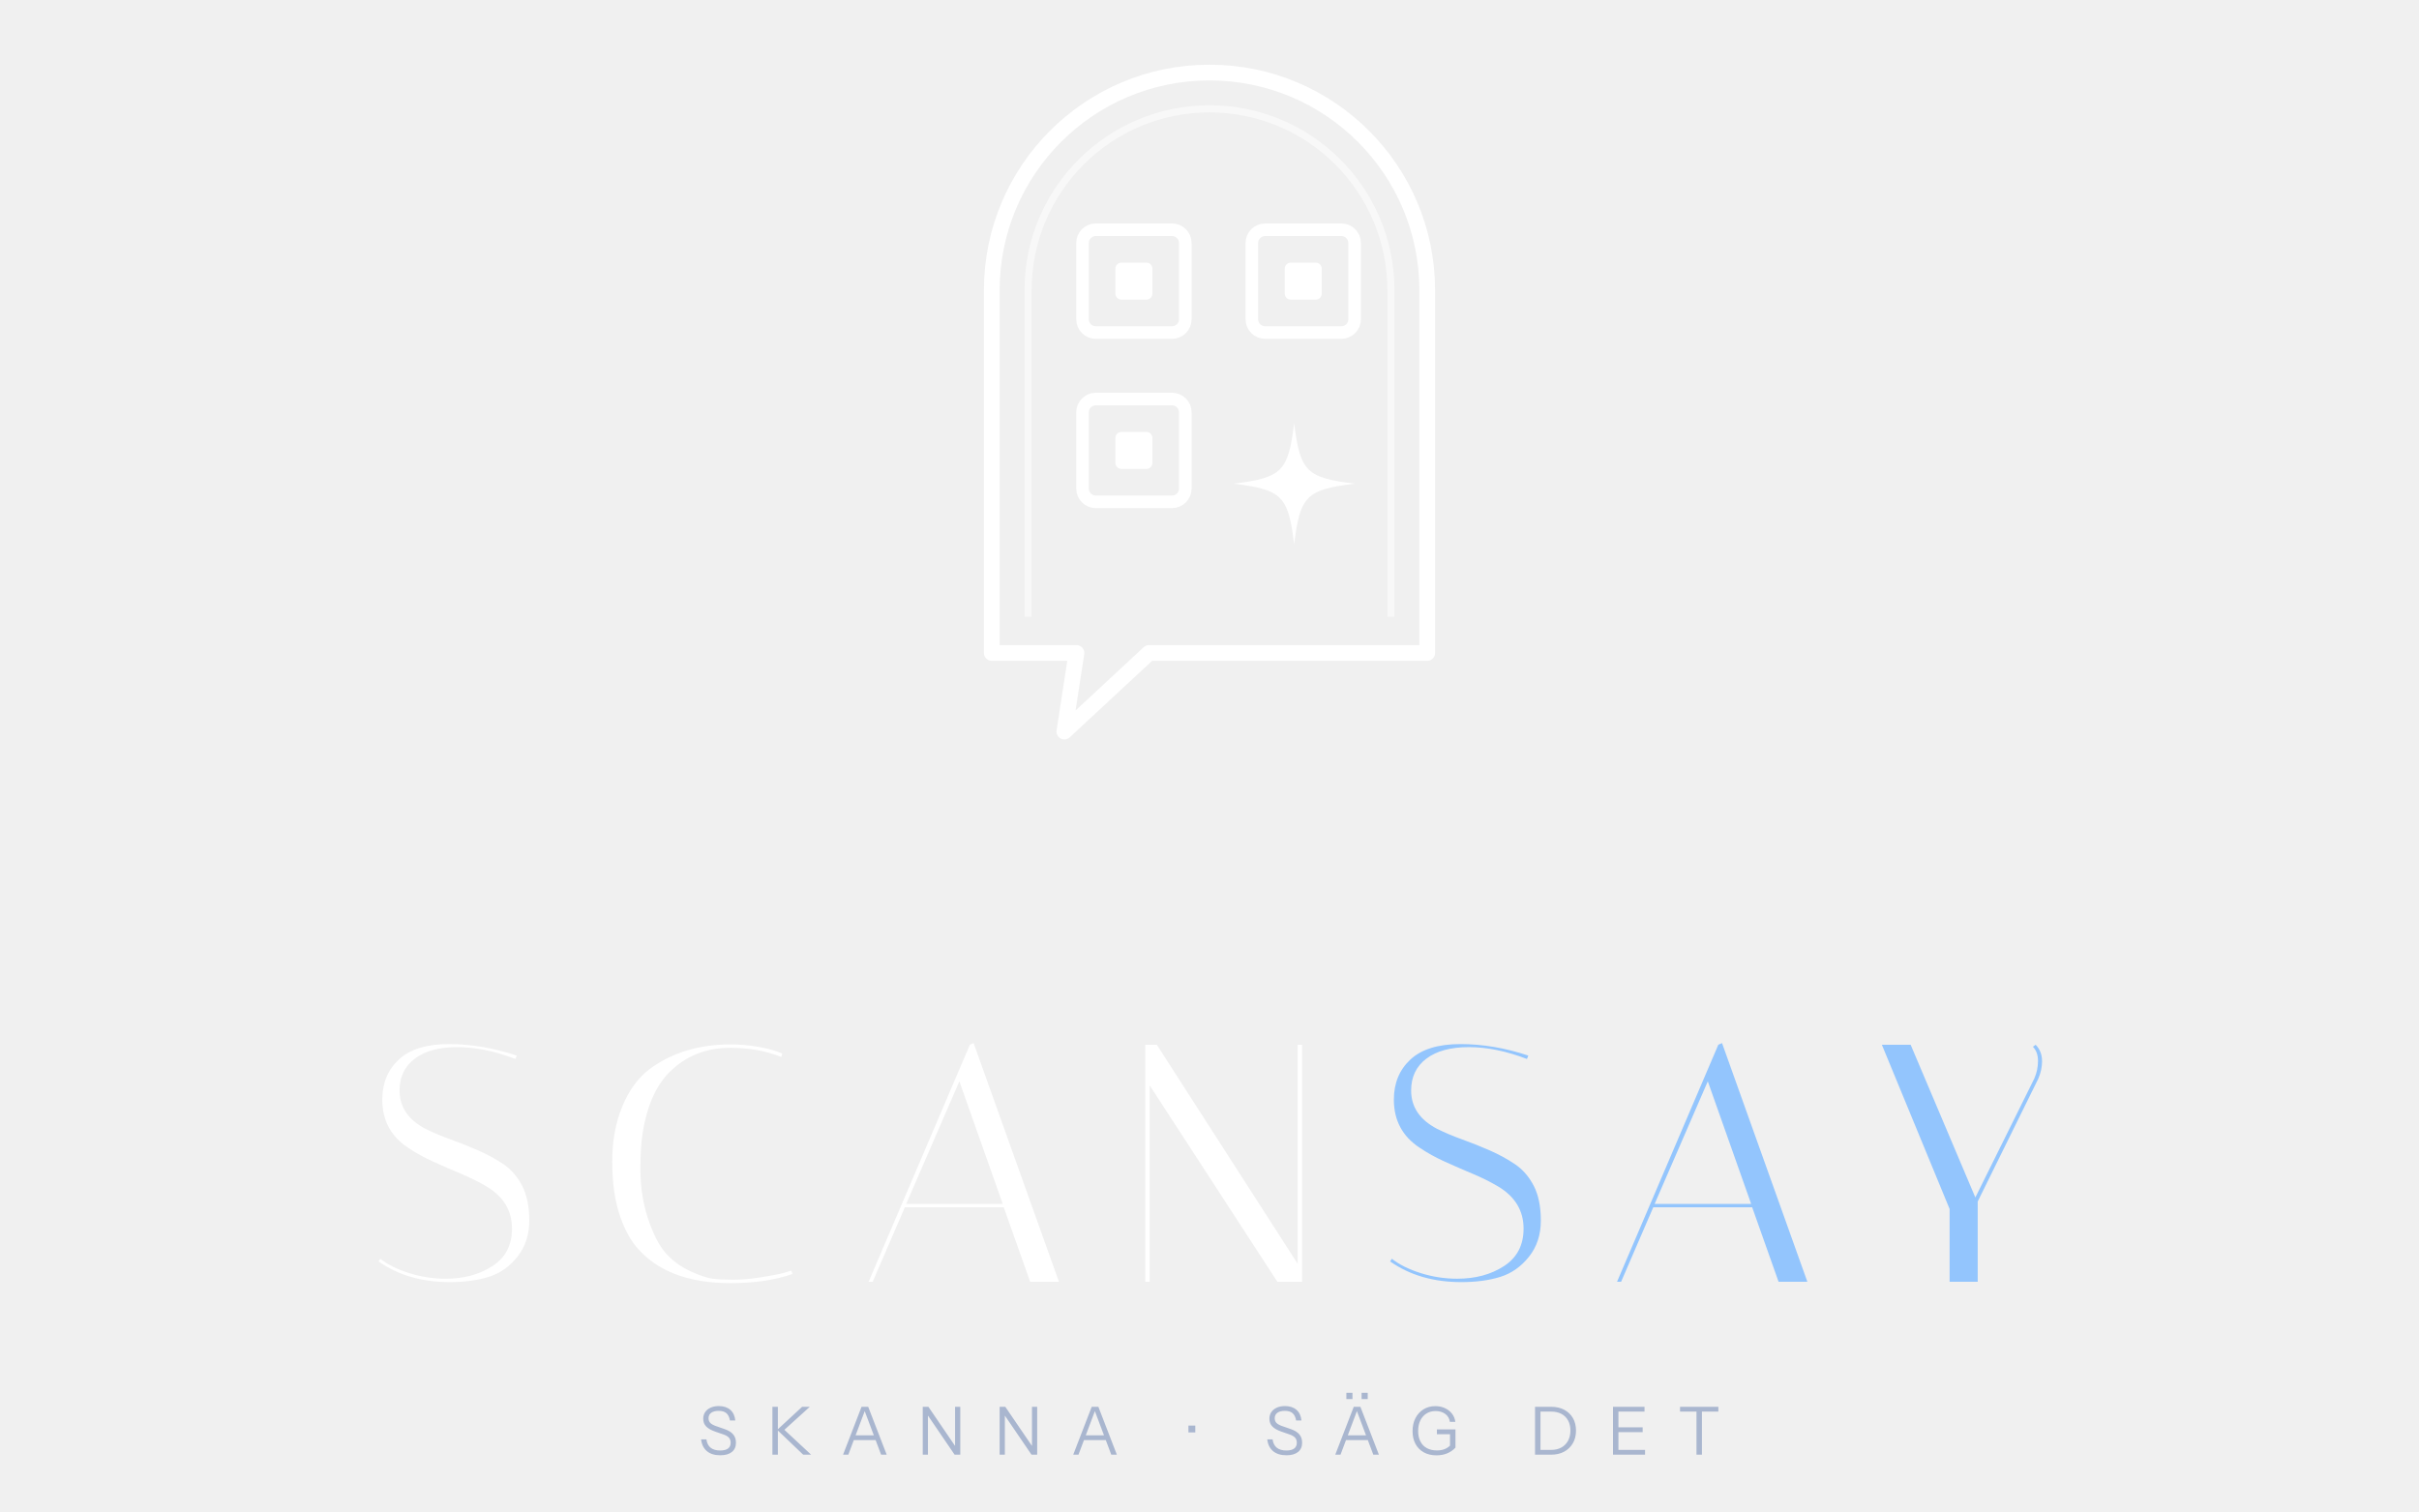
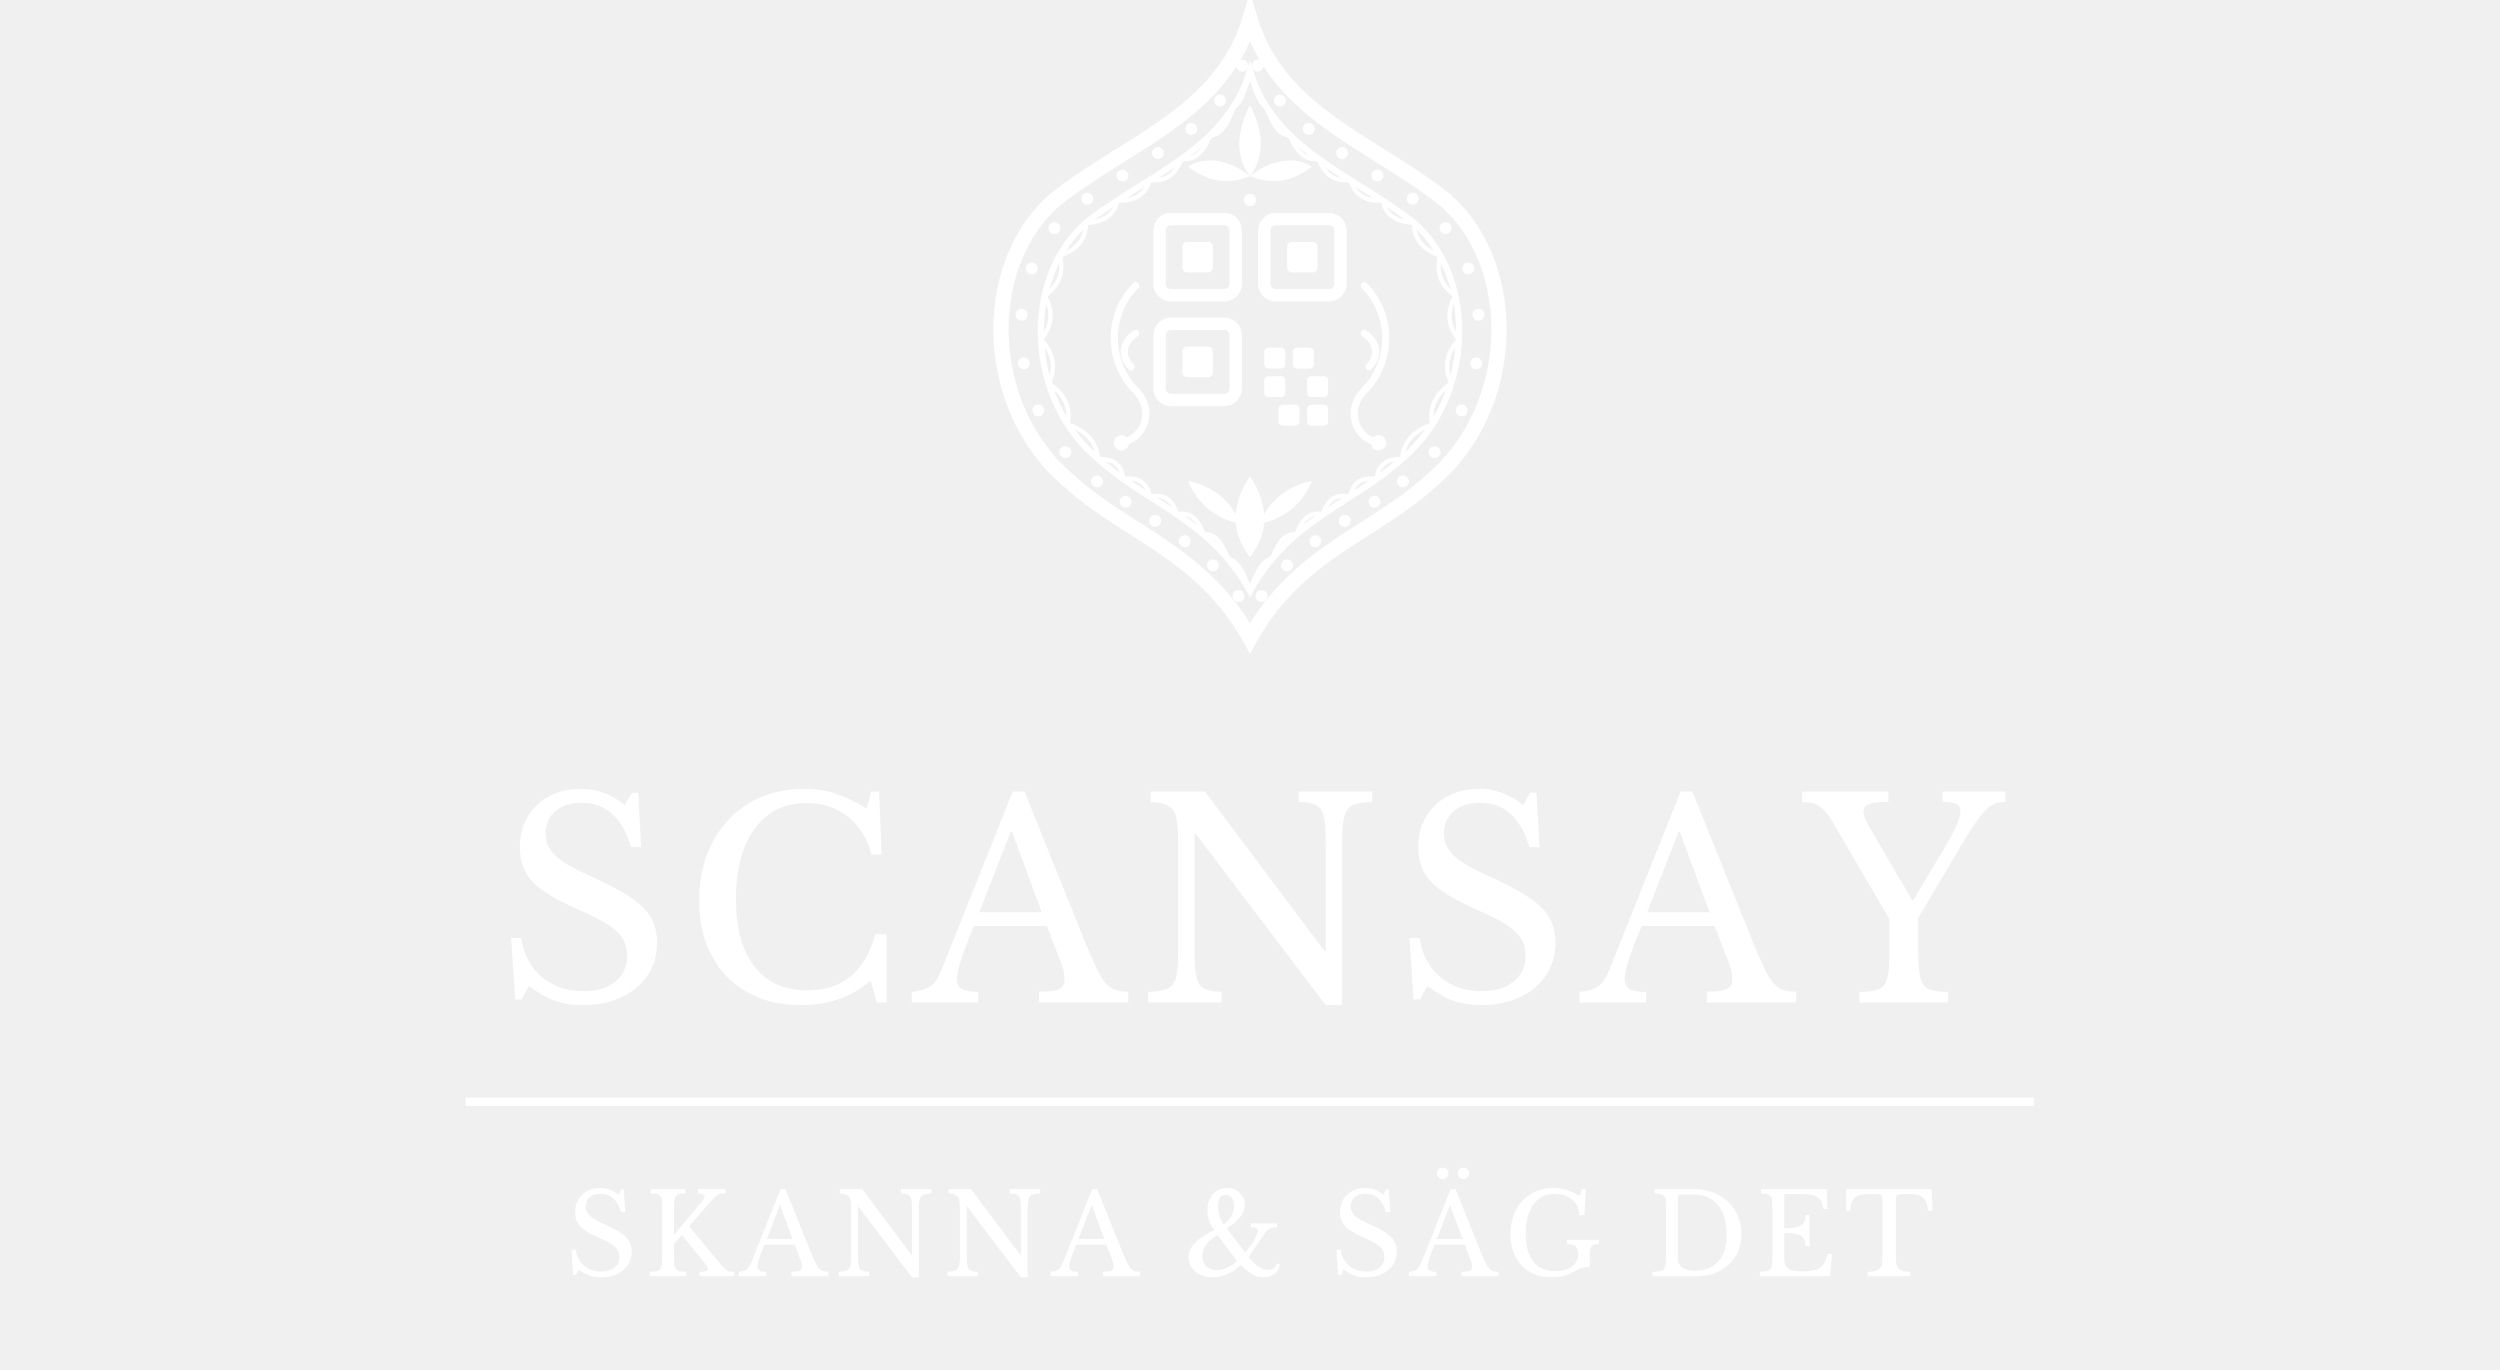
- <svg xmlns="http://www.w3.org/2000/svg" viewBox="0 0 400 250" width="400" height="250">
-   <defs>
-     <linearGradient id="sg" x1="0" y1="0" x2="1" y2="1">
-       <stop offset="0" stop-color="#3B82F6" />
-       <stop offset="1" stop-color="#1D4ED8" />
-     </linearGradient>
-   </defs>
-   <g transform="translate(150 0)">
-     <path d="M14 108 V48 A36 36 0 0 1 86 48 V108 H40 L26 121 L28 108 Z" fill="none" stroke="#FFFFFF" stroke-width="2.6" stroke-linejoin="round" />
-     <path d="M20 102 V48 A30 30 0 0 1 80 48 V102" fill="none" stroke="#FFFFFF" stroke-width="1.17" opacity=".55" />
-     <rect x="29" y="38" width="17" height="17" rx="2.2" fill="none" stroke="#FFFFFF" stroke-width="2.08" />
-     <rect x="34.44" y="43.44" width="6.12" height="6.12" rx="1" fill="#FFFFFF" />
-     <rect x="57" y="38" width="17" height="17" rx="2.2" fill="none" stroke="#FFFFFF" stroke-width="2.08" />
-     <rect x="62.44" y="43.44" width="6.12" height="6.12" rx="1" fill="#FFFFFF" />
-     <rect x="29" y="66" width="17" height="17" rx="2.2" fill="none" stroke="#FFFFFF" stroke-width="2.08" />
-     <rect x="34.44" y="71.44" width="6.12" height="6.12" rx="1" fill="#FFFFFF" />
-     <path d="M64 70 C65 78 66 79 74 80 C66 81 65 82 64 90 C63 82 62 81 54 80 C62 79 63 78 64 70 Z" fill="#FFFFFF" />
+ <svg xmlns="http://www.w3.org/2000/svg" viewBox="0 0 420 230" width="420" height="230">
+   <g transform="translate(162.0 0) scale(0.8)">
+     <g fill="none" stroke="#FFFFFF">
+       <path d="M60.00 4.00 C66.00 24.00 86.00 30.00 101.00 42.00 C117.00 56.00 116.00 86.00 98.00 101.00 C86.00 112.00 70.00 116.00 60.00 134.00 C50.00 116.00 34.00 112.00 22.00 101.00 C4.00 86.00 3.00 56.00 19.00 42.00 C34.00 30.00 54.00 24.00 60.00 4.00 Z" stroke-width="3.2" />
+       <path d="M60.00 14.88 C65.04 31.68 81.84 36.72 94.44 46.80 C107.88 58.56 107.04 83.76 91.92 96.36 C81.84 105.60 68.40 108.96 60.00 124.08 C51.60 108.96 38.16 105.60 28.08 96.36 C12.96 83.76 12.12 58.56 25.56 46.80 C38.16 36.72 54.96 31.68 60.00 14.88 Z" stroke-width="1.3" />
+     </g>
+     <g fill="#FFFFFF">
+       <circle cx="61.64" cy="13.78" r="1.25" />
+       <circle cx="66.28" cy="21.11" r="1.25" />
+       <circle cx="72.34" cy="27.06" r="1.25" />
+       <circle cx="79.34" cy="32.14" r="1.25" />
+       <circle cx="86.78" cy="36.87" r="1.25" />
+       <circle cx="94.18" cy="41.74" r="1.25" />
+       <circle cx="101.07" cy="47.91" r="1.25" />
+       <circle cx="105.83" cy="56.37" r="1.25" />
+       <circle cx="107.97" cy="66.10" r="1.25" />
+       <circle cx="107.51" cy="76.31" r="1.25" />
+       <circle cx="104.45" cy="86.19" r="1.25" />
+       <circle cx="98.77" cy="94.96" r="1.25" />
+       <circle cx="92.13" cy="101.09" r="1.25" />
+       <circle cx="86.13" cy="105.36" r="1.25" />
+       <circle cx="79.91" cy="109.37" r="1.25" />
+       <circle cx="73.71" cy="113.65" r="1.25" />
+       <circle cx="67.79" cy="118.73" r="1.25" />
+       <circle cx="62.41" cy="125.16" r="1.25" />
+       <circle cx="57.59" cy="125.16" r="1.25" />
+       <circle cx="52.21" cy="118.73" r="1.25" />
+       <circle cx="46.29" cy="113.65" r="1.25" />
+       <circle cx="40.09" cy="109.37" r="1.25" />
+       <circle cx="33.87" cy="105.36" r="1.25" />
+       <circle cx="27.87" cy="101.09" r="1.25" />
+       <circle cx="21.23" cy="94.96" r="1.25" />
+       <circle cx="15.55" cy="86.19" r="1.25" />
+       <circle cx="12.49" cy="76.31" r="1.25" />
+       <circle cx="12.03" cy="66.10" r="1.25" />
+       <circle cx="14.17" cy="56.37" r="1.25" />
+       <circle cx="18.93" cy="47.91" r="1.25" />
+       <circle cx="25.82" cy="41.74" r="1.25" />
+       <circle cx="33.22" cy="36.87" r="1.25" />
+       <circle cx="40.66" cy="32.14" r="1.25" />
+       <circle cx="47.66" cy="27.06" r="1.25" />
+       <circle cx="53.72" cy="21.11" r="1.25" />
+       <circle cx="58.36" cy="13.78" r="1.25" />
+     </g>
+     <g fill="none" stroke="#FFFFFF" stroke-width=".9">
+       <path d="M60.00 14.88 Q61.61 21.83 63.43 22.38" />
+       <path d="M63.43 22.38 Q65.50 28.55 68.37 28.38" />
+       <path d="M68.37 28.38 Q70.52 33.96 74.39 33.36" />
+       <path d="M74.39 33.36 Q76.31 38.45 81.03 37.78" />
+       <path d="M81.03 37.78 Q82.51 42.48 87.86 42.10" />
+       <path d="M87.86 42.10 Q88.75 46.57 94.44 46.80" />
+       <path d="M94.44 46.80 Q94.44 51.86 99.97 53.68" />
+       <path d="M99.97 53.68 Q98.52 58.91 103.12 62.08" />
+       <path d="M103.12 62.08 Q100.33 67.06 103.89 71.27" />
+       <path d="M103.89 71.27 Q99.90 75.61 102.28 80.52" />
+       <path d="M102.28 80.52 Q97.24 83.86 98.29 89.13" />
+       <path d="M98.29 89.13 Q92.35 91.12 91.92 96.36" />
+       <path d="M91.92 96.36 Q86.91 96.32 86.64 100.57" />
+       <path d="M86.64 100.57 Q81.86 99.91 81.03 104.29" />
+       <path d="M81.03 104.29 Q76.68 103.33 75.33 108.02" />
+       <path d="M75.33 108.02 Q71.55 107.08 69.77 112.23" />
+       <path d="M69.77 112.23 Q66.65 111.67 64.58 117.42" />
+       <path d="M64.58 117.42 Q62.14 117.55 60.00 124.08" />
+       <path d="M60.00 124.08 Q57.86 117.55 55.42 117.42" />
+       <path d="M55.42 117.42 Q53.35 111.67 50.23 112.23" />
+       <path d="M50.23 112.23 Q48.45 107.08 44.67 108.02" />
+       <path d="M44.67 108.02 Q43.32 103.33 38.97 104.29" />
+       <path d="M38.97 104.29 Q38.14 99.91 33.36 100.57" />
+       <path d="M33.36 100.57 Q33.09 96.32 28.08 96.36" />
+       <path d="M28.08 96.36 Q27.65 91.12 21.71 89.13" />
+       <path d="M21.71 89.13 Q22.76 83.86 17.72 80.52" />
+       <path d="M17.72 80.52 Q20.10 75.61 16.11 71.27" />
+       <path d="M16.11 71.27 Q19.67 67.06 16.88 62.08" />
+       <path d="M16.88 62.08 Q21.48 58.91 20.03 53.68" />
+       <path d="M20.03 53.68 Q25.56 51.86 25.56 46.80" />
+       <path d="M25.56 46.80 Q31.25 46.57 32.14 42.10" />
+       <path d="M32.14 42.10 Q37.49 42.48 38.97 37.78" />
+       <path d="M38.97 37.78 Q43.69 38.45 45.62 33.36" />
+       <path d="M45.62 33.36 Q49.48 33.96 51.63 28.38" />
+       <path d="M51.63 28.38 Q54.50 28.55 56.57 22.38" />
+       <path d="M56.57 22.38 Q58.39 21.83 60.00 14.88" />
+     </g>
+     <g fill="none" stroke="#FFFFFF" stroke-width="1.5" stroke-linecap="round">
+       <path d="M36 60 C30 66 30 76 36 82 C40 86 38 92 33 93 M36 70 C33 72 33 75 35 77" />
+       <path d="M36 60 C30 66 30 76 36 82 C40 86 38 92 33 93 M36 70 C33 72 33 75 35 77" transform="translate(120 0) scale(-1 1)" />
+     </g>
+     <g fill="#FFFFFF">
+       <circle cx="33" cy="93" r="1.6" />
+       <circle cx="87" cy="93" r="1.6" />
+       <circle cx="60" cy="42" r="1.3" />
+     </g>
+     <path d="M60 22 C63 28 63 33 60 37 C57 33 57 28 60 22 Z" fill="#FFFFFF" />
+     <path d="M60 37 C55 33 50 33 47 35 C51 38 55 39 60 37 Z M60 37 C65 33 70 33 73 35 C69 38 65 39 60 37 Z" fill="#FFFFFF" />
+     <path d="M60 100 C56 106 56 112 60 117 C64 112 64 106 60 100 Z" fill="#FFFFFF" />
+     <path d="M47 101 C52 102 56 105 58 110 C53 109 49 106 47 101 Z M73 101 C68 102 64 105 62 110 C67 109 71 106 73 101 Z" fill="#FFFFFF" />
+     <rect x="41" y="46" width="16" height="16" rx="2.4" fill="none" stroke="#FFFFFF" stroke-width="2.6" />
+     <rect x="45.8" y="50.8" width="6.4" height="6.4" rx="1" fill="#FFFFFF" />
+     <rect x="63" y="46" width="16" height="16" rx="2.4" fill="none" stroke="#FFFFFF" stroke-width="2.6" />
+     <rect x="67.8" y="50.8" width="6.4" height="6.4" rx="1" fill="#FFFFFF" />
+     <rect x="41" y="68" width="16" height="16" rx="2.4" fill="none" stroke="#FFFFFF" stroke-width="2.6" />
+     <rect x="45.8" y="72.8" width="6.4" height="6.4" rx="1" fill="#FFFFFF" />
+     <rect x="63" y="73" width="4.4" height="4.4" rx=".9" fill="#FFFFFF" />
+     <rect x="69" y="73" width="4.4" height="4.4" rx=".9" fill="#FFFFFF" />
+     <rect x="63" y="79" width="4.4" height="4.4" rx=".9" fill="#FFFFFF" />
+     <rect x="72" y="85" width="4.4" height="4.4" rx=".9" fill="#FFFFFF" />
+     <rect x="66" y="85" width="4.4" height="4.4" rx=".9" fill="#FFFFFF" />
+     <rect x="72" y="79" width="4.4" height="4.4" rx=".9" fill="#FFFFFF" />
  </g>
-   <g transform="translate(60.64 212)">
-     <path d="M24.584 -36.848Q19.488 -38.808 14.98 -38.808Q10.472 -38.808 7.952 -36.904Q5.432 -35.0 5.432 -31.64Q5.432 -27.552 9.688 -25.312Q11.592 -24.36 13.86 -23.548Q16.128 -22.736 18.424 -21.728Q20.72 -20.72 22.624 -19.432Q24.528 -18.144 25.704 -15.876Q26.88 -13.608 26.88 -10.108Q26.88 -6.608 24.92 -4.144Q22.96 -1.68 20.188 -0.812Q17.416 0.056 13.72 0.056Q6.832 0.056 1.96 -3.36L2.24 -3.808Q4.088 -2.352 7.028 -1.428Q9.968 -0.504 13.048 -0.504Q17.584 -0.504 20.804 -2.604Q24.024 -4.704 24.024 -8.792Q24.024 -13.272 19.768 -15.792Q17.864 -16.912 15.596 -17.864Q13.328 -18.816 11.032 -19.852Q8.736 -20.888 6.832 -22.176Q2.576 -24.976 2.576 -30.128Q2.576 -34.216 5.32 -36.764Q8.064 -39.312 13.58 -39.312Q19.096 -39.312 24.808 -37.408Z M60.144 0.224Q49.672 0.224 44.632 -5.712Q42.84 -7.84 41.72 -11.368Q40.6 -14.896 40.6 -19.936Q40.6 -24.976 42.252 -28.98Q43.904 -32.984 46.76 -35.168Q52.304 -39.256 60.144 -39.256Q62.384 -39.256 64.512 -38.892Q66.64 -38.528 67.704 -38.136L68.712 -37.744L68.544 -37.184Q64.736 -38.696 60.144 -38.696Q54.208 -38.696 50.232 -34.832Q47.208 -31.976 45.976 -26.432Q45.248 -23.296 45.248 -18.76Q45.248 -14.224 46.536 -10.388Q47.824 -6.552 49.476 -4.704Q51.128 -2.856 53.48 -1.764Q55.832 -0.672 57.232 -0.504Q58.632 -0.336 60.62 -0.336Q62.608 -0.336 65.128 -0.728Q67.648 -1.12 68.936 -1.456L70.224 -1.848L70.392 -1.288Q66.136 0.224 60.144 0.224Z M83.664 0.0H82.992L99.736 -39.2L100.352 -39.48L114.464 0.0H109.704L105.336 -12.32H88.984ZM98.0 -33.152 89.208 -12.88H105.168Z M129.472 0.0H128.744V-39.2H130.648L153.944 -2.968V-39.2H154.672V0.0H150.584L129.472 -32.48Z" fill="#FFFFFF" />
-     <g transform="translate(167.27 0)">
-       <path d="M24.584 -36.848Q19.488 -38.808 14.98 -38.808Q10.472 -38.808 7.952 -36.904Q5.432 -35.0 5.432 -31.64Q5.432 -27.552 9.688 -25.312Q11.592 -24.36 13.86 -23.548Q16.128 -22.736 18.424 -21.728Q20.72 -20.72 22.624 -19.432Q24.528 -18.144 25.704 -15.876Q26.88 -13.608 26.88 -10.108Q26.88 -6.608 24.92 -4.144Q22.96 -1.68 20.188 -0.812Q17.416 0.056 13.72 0.056Q6.832 0.056 1.96 -3.36L2.24 -3.808Q4.088 -2.352 7.028 -1.428Q9.968 -0.504 13.048 -0.504Q17.584 -0.504 20.804 -2.604Q24.024 -4.704 24.024 -8.792Q24.024 -13.272 19.768 -15.792Q17.864 -16.912 15.596 -17.864Q13.328 -18.816 11.032 -19.852Q8.736 -20.888 6.832 -22.176Q2.576 -24.976 2.576 -30.128Q2.576 -34.216 5.32 -36.764Q8.064 -39.312 13.58 -39.312Q19.096 -39.312 24.808 -37.408Z M40.152 0.0H39.48L56.224 -39.2L56.84 -39.48L70.952 0.0H66.192L61.824 -12.32H45.472ZM54.488 -33.152 45.696 -12.88H61.656Z M108.696 -39.2Q109.76 -38.136 109.76 -36.456Q109.76 -35.056 109.144 -33.6L99.12 -13.272V0.0H94.472V-12.04L83.272 -39.2H88.032L98.728 -13.944L108.472 -33.6Q109.088 -35.0 109.088 -36.512Q109.088 -38.024 108.248 -38.864Z" fill="#93C5FD" />
-     </g>
+   <g transform="translate(83.2 168.4)">
+     <path d="M3.358 -0.506 2.668 -10.81H4.37Q5.014 -6.624 7.843 -4.255Q10.672 -1.886 14.812 -1.886Q18.216 -1.886 20.194 -3.519Q22.172 -5.152 22.172 -7.866Q22.172 -9.43 21.459 -10.649Q20.746 -11.868 18.998 -13.018Q17.25 -14.168 14.122 -15.502Q10.304 -17.204 8.119 -18.722Q5.934 -20.24 5.037 -22.011Q4.14 -23.782 4.14 -26.128Q4.14 -28.98 5.451 -31.188Q6.762 -33.396 9.085 -34.638Q11.408 -35.88 14.444 -35.88Q18.308 -35.88 21.758 -33.166L22.954 -35.236H24.012L24.518 -26.082H22.816Q21.712 -29.854 19.619 -31.694Q17.526 -33.534 14.582 -33.534Q11.776 -33.534 10.12 -32.131Q8.464 -30.728 8.464 -28.428Q8.464 -26.266 10.028 -24.725Q11.592 -23.184 15.502 -21.436Q20.056 -19.412 22.609 -17.71Q25.162 -16.008 26.174 -14.214Q27.186 -12.42 27.186 -9.982Q27.186 -6.9 25.599 -4.554Q24.012 -2.208 21.206 -0.874Q18.4 0.46 14.674 0.46Q12.052 0.46 9.959 -0.299Q7.866 -1.058 5.704 -2.76L4.416 -0.506Z M62.376 -32.568 63.204 -35.42H64.492L64.906 -24.84H63.204Q62.192 -28.842 59.294 -31.165Q56.396 -33.488 52.302 -33.488Q48.576 -33.488 45.931 -31.556Q43.286 -29.624 41.86 -26.013Q40.434 -22.402 40.434 -17.388Q40.434 -10.028 43.539 -6.026Q46.644 -2.024 52.44 -2.024Q61.318 -2.024 63.848 -11.454H65.734V0.0H64.124L63.066 -3.634Q58.236 0.46 51.382 0.46Q46.184 0.46 42.343 -1.702Q38.502 -3.864 36.386 -7.797Q34.27 -11.73 34.27 -17.112Q34.27 -22.678 36.501 -26.91Q38.732 -31.142 42.711 -33.511Q46.69 -35.88 51.888 -35.88Q54.648 -35.88 57.109 -35.098Q59.57 -34.316 62.376 -32.568Z M69.966 0.0V-1.748Q72.082 -1.978 73.14 -2.737Q74.198 -3.496 74.98 -5.474L86.94 -35.42H88.918L99.36 -9.476Q100.418 -6.9 101.2 -5.359Q101.982 -3.818 102.718 -3.059Q103.454 -2.3 104.305 -2.047Q105.156 -1.794 106.352 -1.794V0.0H91.356V-1.794Q93.794 -1.794 94.714 -2.254Q95.634 -2.714 95.634 -3.772Q95.634 -4.692 95.427 -5.497Q95.22 -6.302 94.576 -7.866L92.69 -12.834H80.408Q78.844 -9.062 78.2 -6.992Q77.556 -4.922 77.556 -4.002Q77.556 -2.714 78.407 -2.231Q79.258 -1.748 81.144 -1.748V0.0ZM81.328 -15.134H91.816L86.802 -28.704H86.618Z M139.518 0.46 117.668 -28.336H117.484V-8.694Q117.484 -5.658 117.806 -4.209Q118.128 -2.76 119.117 -2.3Q120.106 -1.84 122.038 -1.748V0.0H109.664V-1.748Q111.826 -1.84 112.907 -2.3Q113.988 -2.76 114.356 -4.14Q114.724 -5.52 114.724 -8.372V-27.048Q114.724 -29.67 114.402 -31.05Q114.08 -32.43 113.091 -33.005Q112.102 -33.58 110.124 -33.672V-35.42H119.232L139.334 -8.602H139.518V-26.726Q139.518 -29.762 139.196 -31.211Q138.874 -32.66 137.908 -33.143Q136.942 -33.626 134.964 -33.672V-35.42H147.338V-33.672Q145.176 -33.626 144.095 -33.143Q143.014 -32.66 142.646 -31.28Q142.278 -29.9 142.278 -27.048V0.46Z M154.284 -0.506 153.594 -10.81H155.296Q155.94 -6.624 158.769 -4.255Q161.598 -1.886 165.738 -1.886Q169.142 -1.886 171.12 -3.519Q173.098 -5.152 173.098 -7.866Q173.098 -9.43 172.385 -10.649Q171.672 -11.868 169.924 -13.018Q168.176 -14.168 165.048 -15.502Q161.23 -17.204 159.045 -18.722Q156.86 -20.24 155.963 -22.011Q155.066 -23.782 155.066 -26.128Q155.066 -28.98 156.377 -31.188Q157.688 -33.396 160.011 -34.638Q162.334 -35.88 165.37 -35.88Q169.234 -35.88 172.684 -33.166L173.88 -35.236H174.938L175.444 -26.082H173.742Q172.638 -29.854 170.545 -31.694Q168.452 -33.534 165.508 -33.534Q162.702 -33.534 161.046 -32.131Q159.39 -30.728 159.39 -28.428Q159.39 -26.266 160.954 -24.725Q162.518 -23.184 166.428 -21.436Q170.982 -19.412 173.535 -17.71Q176.088 -16.008 177.1 -14.214Q178.112 -12.42 178.112 -9.982Q178.112 -6.9 176.525 -4.554Q174.938 -2.208 172.132 -0.874Q169.326 0.46 165.6 0.46Q162.978 0.46 160.885 -0.299Q158.792 -1.058 156.63 -2.76L155.342 -0.506Z M182.16 0.0V-1.748Q184.276 -1.978 185.334 -2.737Q186.392 -3.496 187.174 -5.474L199.134 -35.42H201.112L211.554 -9.476Q212.612 -6.9 213.394 -5.359Q214.176 -3.818 214.912 -3.059Q215.648 -2.3 216.499 -2.047Q217.35 -1.794 218.546 -1.794V0.0H203.55V-1.794Q205.988 -1.794 206.908 -2.254Q207.828 -2.714 207.828 -3.772Q207.828 -4.692 207.621 -5.497Q207.414 -6.302 206.77 -7.866L204.884 -12.834H192.602Q191.038 -9.062 190.394 -6.992Q189.75 -4.922 189.75 -4.002Q189.75 -2.714 190.601 -2.231Q191.452 -1.748 193.338 -1.748V0.0ZM193.522 -15.134H204.01L198.996 -28.704H198.812Z M225.032 -29.716Q224.112 -31.326 223.33 -32.177Q222.548 -33.028 221.697 -33.35Q220.846 -33.672 219.558 -33.672V-35.42H234.048V-33.672Q231.794 -33.672 230.828 -33.327Q229.862 -32.982 229.862 -32.108Q229.862 -31.142 230.92 -29.348L238.05 -17.158H238.234L243.432 -25.898Q244.904 -28.336 245.525 -29.785Q246.146 -31.234 246.146 -32.108Q246.146 -32.982 245.479 -33.327Q244.812 -33.672 243.156 -33.672V-35.42H253.69V-33.672Q252.402 -33.672 251.413 -33.12Q250.424 -32.568 249.228 -30.935Q248.032 -29.302 246.146 -26.128L239.062 -14.168V-8.694Q239.062 -5.704 239.407 -4.209Q239.752 -2.714 240.81 -2.231Q241.868 -1.748 244.076 -1.748V0.0H229.172V-1.748Q231.38 -1.748 232.461 -2.231Q233.542 -2.714 233.887 -4.14Q234.232 -5.566 234.232 -8.372V-13.984Z" fill="#FFFFFF" />
  </g>
-   <g transform="translate(115.47 240.60)">
-     <path d="M3.63 0.099Q2.244 0.099 1.424 -0.583Q0.605 -1.265 0.462 -2.53H1.342Q1.463 -1.617 2.035 -1.155Q2.607 -0.693 3.619 -0.693Q4.477 -0.693 4.912 -1.017Q5.346 -1.342 5.346 -1.969Q5.346 -2.508 5.049 -2.827Q4.752 -3.146 4.125 -3.355L2.794 -3.817Q1.782 -4.169 1.298 -4.669Q0.814 -5.17 0.814 -5.94Q0.814 -6.578 1.133 -7.045Q1.452 -7.513 2.035 -7.777Q2.618 -8.041 3.388 -8.041Q4.576 -8.041 5.291 -7.42Q6.006 -6.798 6.116 -5.654H5.236Q5.093 -6.479 4.647 -6.864Q4.202 -7.249 3.366 -7.249Q2.574 -7.249 2.134 -6.93Q1.694 -6.611 1.694 -6.028Q1.694 -5.533 2.002 -5.236Q2.31 -4.939 2.959 -4.719L4.378 -4.224Q5.302 -3.905 5.764 -3.361Q6.226 -2.816 6.226 -1.98Q6.226 -0.99 5.55 -0.446Q4.873 0.099 3.63 0.099Z M12.254 0.0V-7.92H13.156V0.0ZM13.057 -4.114 17.171 -7.92H18.436L14.234 -4.114ZM17.347 0.0 13.035 -4.114H14.234L18.656 0.0Z M23.936 0.0 26.994 -7.92H27.786L24.805 0.0ZM30.228 0.0 27.247 -7.92H28.094L31.152 0.0ZM25.454 -3.201H29.59V-2.409H25.454Z M37.114 0.0V-7.92H38.049L42.592 -1.254L42.46 -1.232V-7.92H43.318V0.0H42.383L37.84 -6.666L37.972 -6.688V0.0Z M49.83 0.0V-7.92H50.765L55.308 -1.254L55.176 -1.232V-7.92H56.034V0.0H55.099L50.556 -6.666L50.688 -6.688V0.0Z M61.996 0.0 65.054 -7.92H65.846L62.865 0.0ZM68.288 0.0 65.307 -7.92H66.154L69.212 0.0ZM63.514 -3.201H67.65V-2.409H63.514Z M81.048 -3.685V-4.818H82.181V-3.685Z M97.251 0.099Q95.865 0.099 95.046 -0.583Q94.226 -1.265 94.083 -2.53H94.963Q95.084 -1.617 95.656 -1.155Q96.228 -0.693 97.24 -0.693Q98.098 -0.693 98.533 -1.017Q98.967 -1.342 98.967 -1.969Q98.967 -2.508 98.67 -2.827Q98.373 -3.146 97.746 -3.355L96.415 -3.817Q95.403 -4.169 94.919 -4.669Q94.435 -5.17 94.435 -5.94Q94.435 -6.578 94.754 -7.045Q95.073 -7.513 95.656 -7.777Q96.239 -8.041 97.009 -8.041Q98.197 -8.041 98.912 -7.42Q99.627 -6.798 99.737 -5.654H98.857Q98.714 -6.479 98.269 -6.864Q97.823 -7.249 96.987 -7.249Q96.195 -7.249 95.755 -6.93Q95.315 -6.611 95.315 -6.028Q95.315 -5.533 95.623 -5.236Q95.931 -4.939 96.58 -4.719L97.999 -4.224Q98.923 -3.905 99.385 -3.361Q99.847 -2.816 99.847 -1.98Q99.847 -0.99 99.171 -0.446Q98.494 0.099 97.251 0.099Z M105.325 0.0 108.383 -7.92H109.175L106.194 0.0ZM111.617 0.0 108.636 -7.92H109.483L112.541 0.0ZM106.843 -3.201H110.979V-2.409H106.843ZM109.681 -9.196V-10.23H110.693V-9.196ZM107.162 -9.196V-10.23H108.174V-9.196Z M122.067 0.11Q120.857 0.11 119.966 -0.385Q119.075 -0.88 118.591 -1.776Q118.107 -2.673 118.107 -3.894Q118.107 -5.115 118.585 -6.044Q119.064 -6.974 119.917 -7.502Q120.769 -8.03 121.88 -8.03Q122.749 -8.03 123.459 -7.7Q124.168 -7.37 124.625 -6.787Q125.081 -6.204 125.18 -5.434H124.278Q124.168 -6.248 123.525 -6.732Q122.881 -7.216 121.913 -7.216Q121.044 -7.216 120.395 -6.803Q119.746 -6.391 119.389 -5.654Q119.031 -4.917 119.031 -3.916Q119.031 -2.915 119.4 -2.195Q119.768 -1.474 120.466 -1.089Q121.165 -0.704 122.144 -0.704Q122.815 -0.704 123.343 -0.896Q123.871 -1.089 124.3 -1.496L125.202 -1.166Q124.597 -0.528 123.811 -0.209Q123.024 0.11 122.067 0.11ZM124.3 -1.166V-3.729L124.641 -3.388H122.133V-4.18H125.202V-1.166Z M138.897 0.0V-0.792H141.02Q142.01 -0.792 142.725 -1.194Q143.44 -1.595 143.825 -2.321Q144.21 -3.047 144.21 -4.004Q144.21 -4.95 143.825 -5.654Q143.44 -6.358 142.731 -6.743Q142.021 -7.128 141.02 -7.128H138.897V-7.92H141.02Q142.263 -7.92 143.187 -7.431Q144.111 -6.941 144.623 -6.056Q145.134 -5.17 145.134 -3.982Q145.134 -2.794 144.617 -1.897Q144.1 -1.001 143.181 -0.5Q142.263 0.0 141.031 0.0ZM138.358 0.0V-7.92H139.26V0.0Z M151.25 0.0V-7.92H152.152V0.0ZM151.712 0.0V-0.792H156.552V0.0ZM151.712 -3.729V-4.521H156.156V-3.729ZM151.712 -7.128V-7.92H156.464V-7.128Z M165.055 0.0V-7.128H162.338V-7.92H168.674V-7.128H165.957V0.0Z" fill="#A9B6CF" />
+   <rect x="78.2" y="184.4" width="263.5" height="1.4" fill="#FFFFFF" />
+   <g transform="translate(94.9 214.4)">
+     <path d="M1.387 -0.209 1.102 -4.465H1.805Q2.071 -2.736 3.239 -1.757Q4.408 -0.779 6.118 -0.779Q7.524 -0.779 8.341 -1.454Q9.158 -2.128 9.158 -3.249Q9.158 -3.895 8.863 -4.399Q8.569 -4.902 7.847 -5.377Q7.125 -5.852 5.833 -6.403Q4.256 -7.106 3.354 -7.733Q2.451 -8.36 2.08 -9.091Q1.71 -9.823 1.71 -10.792Q1.71 -11.97 2.252 -12.882Q2.793 -13.794 3.752 -14.307Q4.712 -14.82 5.966 -14.82Q7.562 -14.82 8.987 -13.699L9.481 -14.554H9.918L10.127 -10.773H9.424Q8.968 -12.331 8.104 -13.091Q7.239 -13.851 6.023 -13.851Q4.864 -13.851 4.18 -13.271Q3.496 -12.692 3.496 -11.742Q3.496 -10.849 4.142 -10.213Q4.788 -9.576 6.403 -8.854Q8.284 -8.018 9.338 -7.315Q10.393 -6.612 10.811 -5.871Q11.229 -5.13 11.229 -4.123Q11.229 -2.85 10.573 -1.881Q9.918 -0.912 8.759 -0.361Q7.6 0.19 6.061 0.19Q4.978 0.19 4.114 -0.123Q3.249 -0.437 2.356 -1.14L1.824 -0.209Z M18.335 -3.021Q18.335 -2.052 18.487 -1.558Q18.639 -1.064 19.085 -0.893Q19.532 -0.722 20.406 -0.722V0.0H14.25V-0.722Q15.143 -0.722 15.59 -0.893Q16.036 -1.064 16.188 -1.53Q16.34 -1.995 16.34 -2.888V-11.742Q16.34 -12.711 16.178 -13.177Q16.017 -13.642 15.608 -13.775Q15.2 -13.908 14.44 -13.908V-14.63H20.216V-13.908Q19.456 -13.908 19.047 -13.756Q18.639 -13.604 18.487 -13.11Q18.335 -12.616 18.335 -11.609V-6.916L23.085 -12.635Q23.465 -13.11 23.465 -13.376Q23.465 -13.908 22.382 -13.908V-14.63H26.961V-13.927Q26.467 -13.927 26.096 -13.832Q25.726 -13.737 25.355 -13.433Q24.985 -13.129 24.453 -12.502L20.881 -8.379L26.429 -1.71Q26.904 -1.159 27.322 -0.941Q27.74 -0.722 28.443 -0.722V0.0H22.61V-0.722Q23.351 -0.722 23.674 -0.845Q23.997 -0.969 23.997 -1.235Q23.997 -1.387 23.845 -1.672Q23.693 -1.957 23.351 -2.375L19.646 -6.935L18.335 -5.415Z M29.222 0.0V-0.722Q30.096 -0.817 30.533 -1.131Q30.97 -1.444 31.293 -2.261L36.233 -14.63H37.05L41.363 -3.914Q41.8 -2.85 42.123 -2.213Q42.446 -1.577 42.75 -1.264Q43.054 -0.95 43.406 -0.845Q43.757 -0.741 44.251 -0.741V0.0H38.057V-0.741Q39.064 -0.741 39.444 -0.931Q39.824 -1.121 39.824 -1.558Q39.824 -1.938 39.739 -2.27Q39.653 -2.603 39.387 -3.249L38.608 -5.301H33.535Q32.889 -3.743 32.623 -2.888Q32.357 -2.033 32.357 -1.653Q32.357 -1.121 32.709 -0.921Q33.06 -0.722 33.839 -0.722V0.0ZM33.915 -6.251H38.247L36.176 -11.856H36.1Z M58.33 0.19 49.305 -11.704H49.229V-3.591Q49.229 -2.337 49.362 -1.738Q49.495 -1.14 49.903 -0.95Q50.312 -0.76 51.11 -0.722V0.0H45.999V-0.722Q46.892 -0.76 47.338 -0.95Q47.785 -1.14 47.937 -1.71Q48.089 -2.28 48.089 -3.458V-11.172Q48.089 -12.255 47.956 -12.825Q47.823 -13.395 47.415 -13.633Q47.006 -13.87 46.189 -13.908V-14.63H49.951L58.254 -3.553H58.33V-11.039Q58.33 -12.293 58.197 -12.892Q58.064 -13.49 57.665 -13.689Q57.266 -13.889 56.449 -13.908V-14.63H61.56V-13.908Q60.667 -13.889 60.221 -13.689Q59.774 -13.49 59.622 -12.92Q59.47 -12.35 59.47 -11.172V0.19Z M76.608 0.19 67.583 -11.704H67.507V-3.591Q67.507 -2.337 67.64 -1.738Q67.773 -1.14 68.181 -0.95Q68.59 -0.76 69.388 -0.722V0.0H64.277V-0.722Q65.17 -0.76 65.617 -0.95Q66.063 -1.14 66.215 -1.71Q66.367 -2.28 66.367 -3.458V-11.172Q66.367 -12.255 66.234 -12.825Q66.101 -13.395 65.692 -13.633Q65.284 -13.87 64.467 -13.908V-14.63H68.229L76.532 -3.553H76.608V-11.039Q76.608 -12.293 76.475 -12.892Q76.342 -13.49 75.943 -13.689Q75.544 -13.889 74.727 -13.908V-14.63H79.838V-13.908Q78.945 -13.889 78.498 -13.689Q78.052 -13.49 77.9 -12.92Q77.748 -12.35 77.748 -11.172V0.19Z M81.586 0.0V-0.722Q82.46 -0.817 82.897 -1.131Q83.334 -1.444 83.657 -2.261L88.597 -14.63H89.414L93.727 -3.914Q94.164 -2.85 94.487 -2.213Q94.81 -1.577 95.114 -1.264Q95.418 -0.95 95.769 -0.845Q96.121 -0.741 96.615 -0.741V0.0H90.421V-0.741Q91.428 -0.741 91.808 -0.931Q92.188 -1.121 92.188 -1.558Q92.188 -1.938 92.102 -2.27Q92.017 -2.603 91.751 -3.249L90.972 -5.301H85.899Q85.253 -3.743 84.987 -2.888Q84.721 -2.033 84.721 -1.653Q84.721 -1.121 85.072 -0.921Q85.424 -0.722 86.203 -0.722V0.0ZM86.279 -6.251H90.611L88.54 -11.856H88.464Z M111.226 -7.98 114.304 -3.971Q115.235 -5.092 115.824 -6.118Q116.413 -7.144 116.413 -7.638Q116.413 -7.942 116.137 -8.075Q115.862 -8.208 115.254 -8.208V-8.873H119.624V-8.208Q118.807 -8.208 118.389 -8.008Q117.971 -7.809 117.572 -7.201L114.874 -3.249Q116.489 -1.045 118.256 -1.045Q118.75 -1.045 119.044 -1.264Q119.339 -1.482 119.643 -2.128L120.118 -1.995Q119.928 -0.95 119.196 -0.38Q118.465 0.19 117.306 0.19Q116.679 0.19 116.118 -0.009Q115.558 -0.209 114.94 -0.665Q114.323 -1.121 113.525 -1.9Q112.594 -0.912 111.34 -0.361Q110.086 0.19 108.794 0.19Q107.635 0.19 106.732 -0.247Q105.83 -0.684 105.307 -1.444Q104.785 -2.204 104.785 -3.173Q104.785 -4.465 105.82 -5.557Q106.856 -6.65 109.098 -7.752Q108.49 -8.645 108.214 -9.424Q107.939 -10.203 107.939 -11.058Q107.939 -12.179 108.357 -13.024Q108.775 -13.87 109.525 -14.345Q110.276 -14.82 111.245 -14.82Q112.537 -14.82 113.373 -14.022Q114.209 -13.224 114.209 -11.989Q114.209 -10.944 113.506 -10.003Q112.803 -9.063 111.226 -7.98ZM110.694 -8.702Q112.442 -10.07 112.442 -11.723Q112.442 -12.616 112.043 -13.139Q111.644 -13.661 110.979 -13.661Q109.725 -13.661 109.725 -11.742Q109.725 -10.089 110.694 -8.702ZM112.936 -2.527 109.611 -6.916Q108.414 -6.232 107.749 -5.311Q107.084 -4.389 107.084 -3.401Q107.084 -2.356 107.768 -1.681Q108.452 -1.007 109.497 -1.007Q110.276 -1.007 111.197 -1.415Q112.119 -1.824 112.936 -2.527Z M129.903 -0.209 129.618 -4.465H130.321Q130.587 -2.736 131.755 -1.757Q132.924 -0.779 134.634 -0.779Q136.04 -0.779 136.857 -1.454Q137.674 -2.128 137.674 -3.249Q137.674 -3.895 137.379 -4.399Q137.085 -4.902 136.363 -5.377Q135.641 -5.852 134.349 -6.403Q132.772 -7.106 131.869 -7.733Q130.967 -8.36 130.596 -9.091Q130.226 -9.823 130.226 -10.792Q130.226 -11.97 130.767 -12.882Q131.309 -13.794 132.268 -14.307Q133.228 -14.82 134.482 -14.82Q136.078 -14.82 137.503 -13.699L137.997 -14.554H138.434L138.643 -10.773H137.94Q137.484 -12.331 136.619 -13.091Q135.755 -13.851 134.539 -13.851Q133.38 -13.851 132.696 -13.271Q132.012 -12.692 132.012 -11.742Q132.012 -10.849 132.658 -10.213Q133.304 -9.576 134.919 -8.854Q136.8 -8.018 137.854 -7.315Q138.909 -6.612 139.327 -5.871Q139.745 -5.13 139.745 -4.123Q139.745 -2.85 139.089 -1.881Q138.434 -0.912 137.275 -0.361Q136.116 0.19 134.577 0.19Q133.494 0.19 132.63 -0.123Q131.765 -0.437 130.872 -1.14L130.34 -0.209Z M141.797 0.0V-0.722Q142.671 -0.817 143.108 -1.131Q143.545 -1.444 143.868 -2.261L148.808 -14.63H149.625L153.938 -3.914Q154.375 -2.85 154.698 -2.213Q155.021 -1.577 155.325 -1.264Q155.629 -0.95 155.981 -0.845Q156.332 -0.741 156.826 -0.741V0.0H150.632V-0.741Q151.639 -0.741 152.019 -0.931Q152.399 -1.121 152.399 -1.558Q152.399 -1.938 152.314 -2.27Q152.228 -2.603 151.962 -3.249L151.183 -5.301H146.11Q145.464 -3.743 145.198 -2.888Q144.932 -2.033 144.932 -1.653Q144.932 -1.121 145.284 -0.921Q145.635 -0.722 146.414 -0.722V0.0ZM146.49 -6.251H150.822L148.751 -11.856H148.675ZM146.528 -17.29Q146.528 -17.689 146.803 -17.965Q147.079 -18.24 147.478 -18.24Q147.896 -18.24 148.171 -17.965Q148.447 -17.689 148.447 -17.29Q148.447 -16.872 148.171 -16.596Q147.896 -16.321 147.478 -16.321Q147.079 -16.321 146.803 -16.596Q146.528 -16.872 146.528 -17.29ZM149.986 -17.29Q149.986 -17.689 150.262 -17.965Q150.537 -18.24 150.955 -18.24Q151.354 -18.24 151.63 -17.965Q151.905 -17.689 151.905 -17.29Q151.905 -16.872 151.63 -16.596Q151.354 -16.321 150.955 -16.321Q150.537 -16.321 150.262 -16.596Q149.986 -16.872 149.986 -17.29Z M165.851 0.19Q163.704 0.19 162.137 -0.703Q160.569 -1.596 159.714 -3.22Q158.859 -4.845 158.859 -7.068Q158.859 -9.367 159.78 -11.115Q160.702 -12.863 162.346 -13.841Q163.989 -14.82 166.136 -14.82Q167.276 -14.82 168.292 -14.497Q169.309 -14.174 170.468 -13.452L170.867 -14.63H171.532L171.285 -10.26H170.373Q170.373 -11.495 169.784 -12.284Q169.195 -13.072 168.264 -13.452Q167.333 -13.832 166.307 -13.832Q164.768 -13.832 163.675 -13.034Q162.583 -12.236 161.994 -10.744Q161.405 -9.253 161.405 -7.182Q161.405 -4.142 162.688 -2.489Q163.97 -0.836 166.364 -0.836Q167.599 -0.836 168.464 -1.216Q169.328 -1.596 169.784 -2.204Q170.24 -2.812 170.24 -3.515Q170.24 -4.636 169.793 -5.016Q169.347 -5.396 168.34 -5.396V-6.118H173.736V-5.396Q172.805 -5.396 172.492 -5.044Q172.178 -4.693 172.178 -3.705V-1.577Q171.703 -1.577 171.314 -1.51Q170.924 -1.444 170.459 -1.254Q169.993 -1.064 169.271 -0.646Q168.625 -0.285 167.742 -0.047Q166.858 0.19 165.851 0.19Z M182.704 0.0V-0.722Q183.673 -0.76 184.167 -0.921Q184.661 -1.083 184.822 -1.539Q184.984 -1.995 184.984 -2.888V-11.742Q184.984 -12.635 184.851 -13.082Q184.718 -13.528 184.31 -13.699Q183.901 -13.87 183.084 -13.908V-14.63H189.753Q191.463 -14.63 192.907 -14.069Q194.351 -13.509 195.415 -12.492Q196.479 -11.476 197.068 -10.089Q197.657 -8.702 197.657 -7.068Q197.657 -4.997 196.697 -3.401Q195.738 -1.805 194.047 -0.902Q192.356 0.0 190.133 0.0ZM187.302 -13.699Q186.979 -13.699 186.979 -13.376V-3.097Q186.979 -0.931 189.81 -0.931Q192.394 -0.931 193.791 -2.489Q195.187 -4.047 195.187 -7.03Q195.187 -9.139 194.522 -10.63Q193.857 -12.122 192.632 -12.91Q191.406 -13.699 189.715 -13.699Z M204.858 -13.49V-8.037Q206.226 -8.037 207.014 -8.265Q207.803 -8.493 208.126 -8.977Q208.449 -9.462 208.449 -10.222H209.114V-5.035H208.449Q208.449 -5.795 208.145 -6.289Q207.841 -6.783 207.062 -7.03Q206.283 -7.277 204.858 -7.277V-2.983Q204.858 -2.166 205.153 -1.691Q205.447 -1.216 206.131 -1.016Q206.815 -0.817 208.012 -0.817Q209.361 -0.817 210.168 -1.083Q210.976 -1.349 211.432 -1.986Q211.888 -2.622 212.135 -3.743H212.857L212.572 0.0H200.773V-0.722Q201.666 -0.76 202.113 -0.921Q202.559 -1.083 202.711 -1.539Q202.863 -1.995 202.863 -2.888V-11.742Q202.863 -12.635 202.73 -13.082Q202.597 -13.528 202.189 -13.699Q201.78 -13.87 200.963 -13.908V-14.63H211.945L212.116 -11.286H211.451Q211.299 -12.293 210.891 -12.844Q210.482 -13.395 209.684 -13.604Q208.886 -13.813 207.594 -13.813H205.181Q204.858 -13.813 204.858 -13.49Z M229.596 -14.63 229.786 -11.001H229.007Q228.931 -12.103 228.579 -12.711Q228.228 -13.319 227.544 -13.566Q226.86 -13.813 225.758 -13.813Q224.827 -13.813 224.362 -13.756Q223.896 -13.699 223.754 -13.575Q223.611 -13.452 223.611 -13.224V-3.059Q223.611 -2.242 223.772 -1.738Q223.934 -1.235 224.466 -0.997Q224.998 -0.76 226.062 -0.722V0.0H218.88V-0.722Q219.963 -0.76 220.486 -0.997Q221.008 -1.235 221.179 -1.738Q221.35 -2.242 221.35 -3.059V-13.224Q221.35 -13.452 221.217 -13.575Q221.084 -13.699 220.695 -13.756Q220.305 -13.813 219.488 -13.813Q218.747 -13.813 218.12 -13.746Q217.493 -13.68 217.018 -13.414Q216.543 -13.148 216.267 -12.578Q215.992 -12.008 215.954 -11.001H215.251V-14.63Z" fill="#FFFFFF" />
  </g>
</svg>
